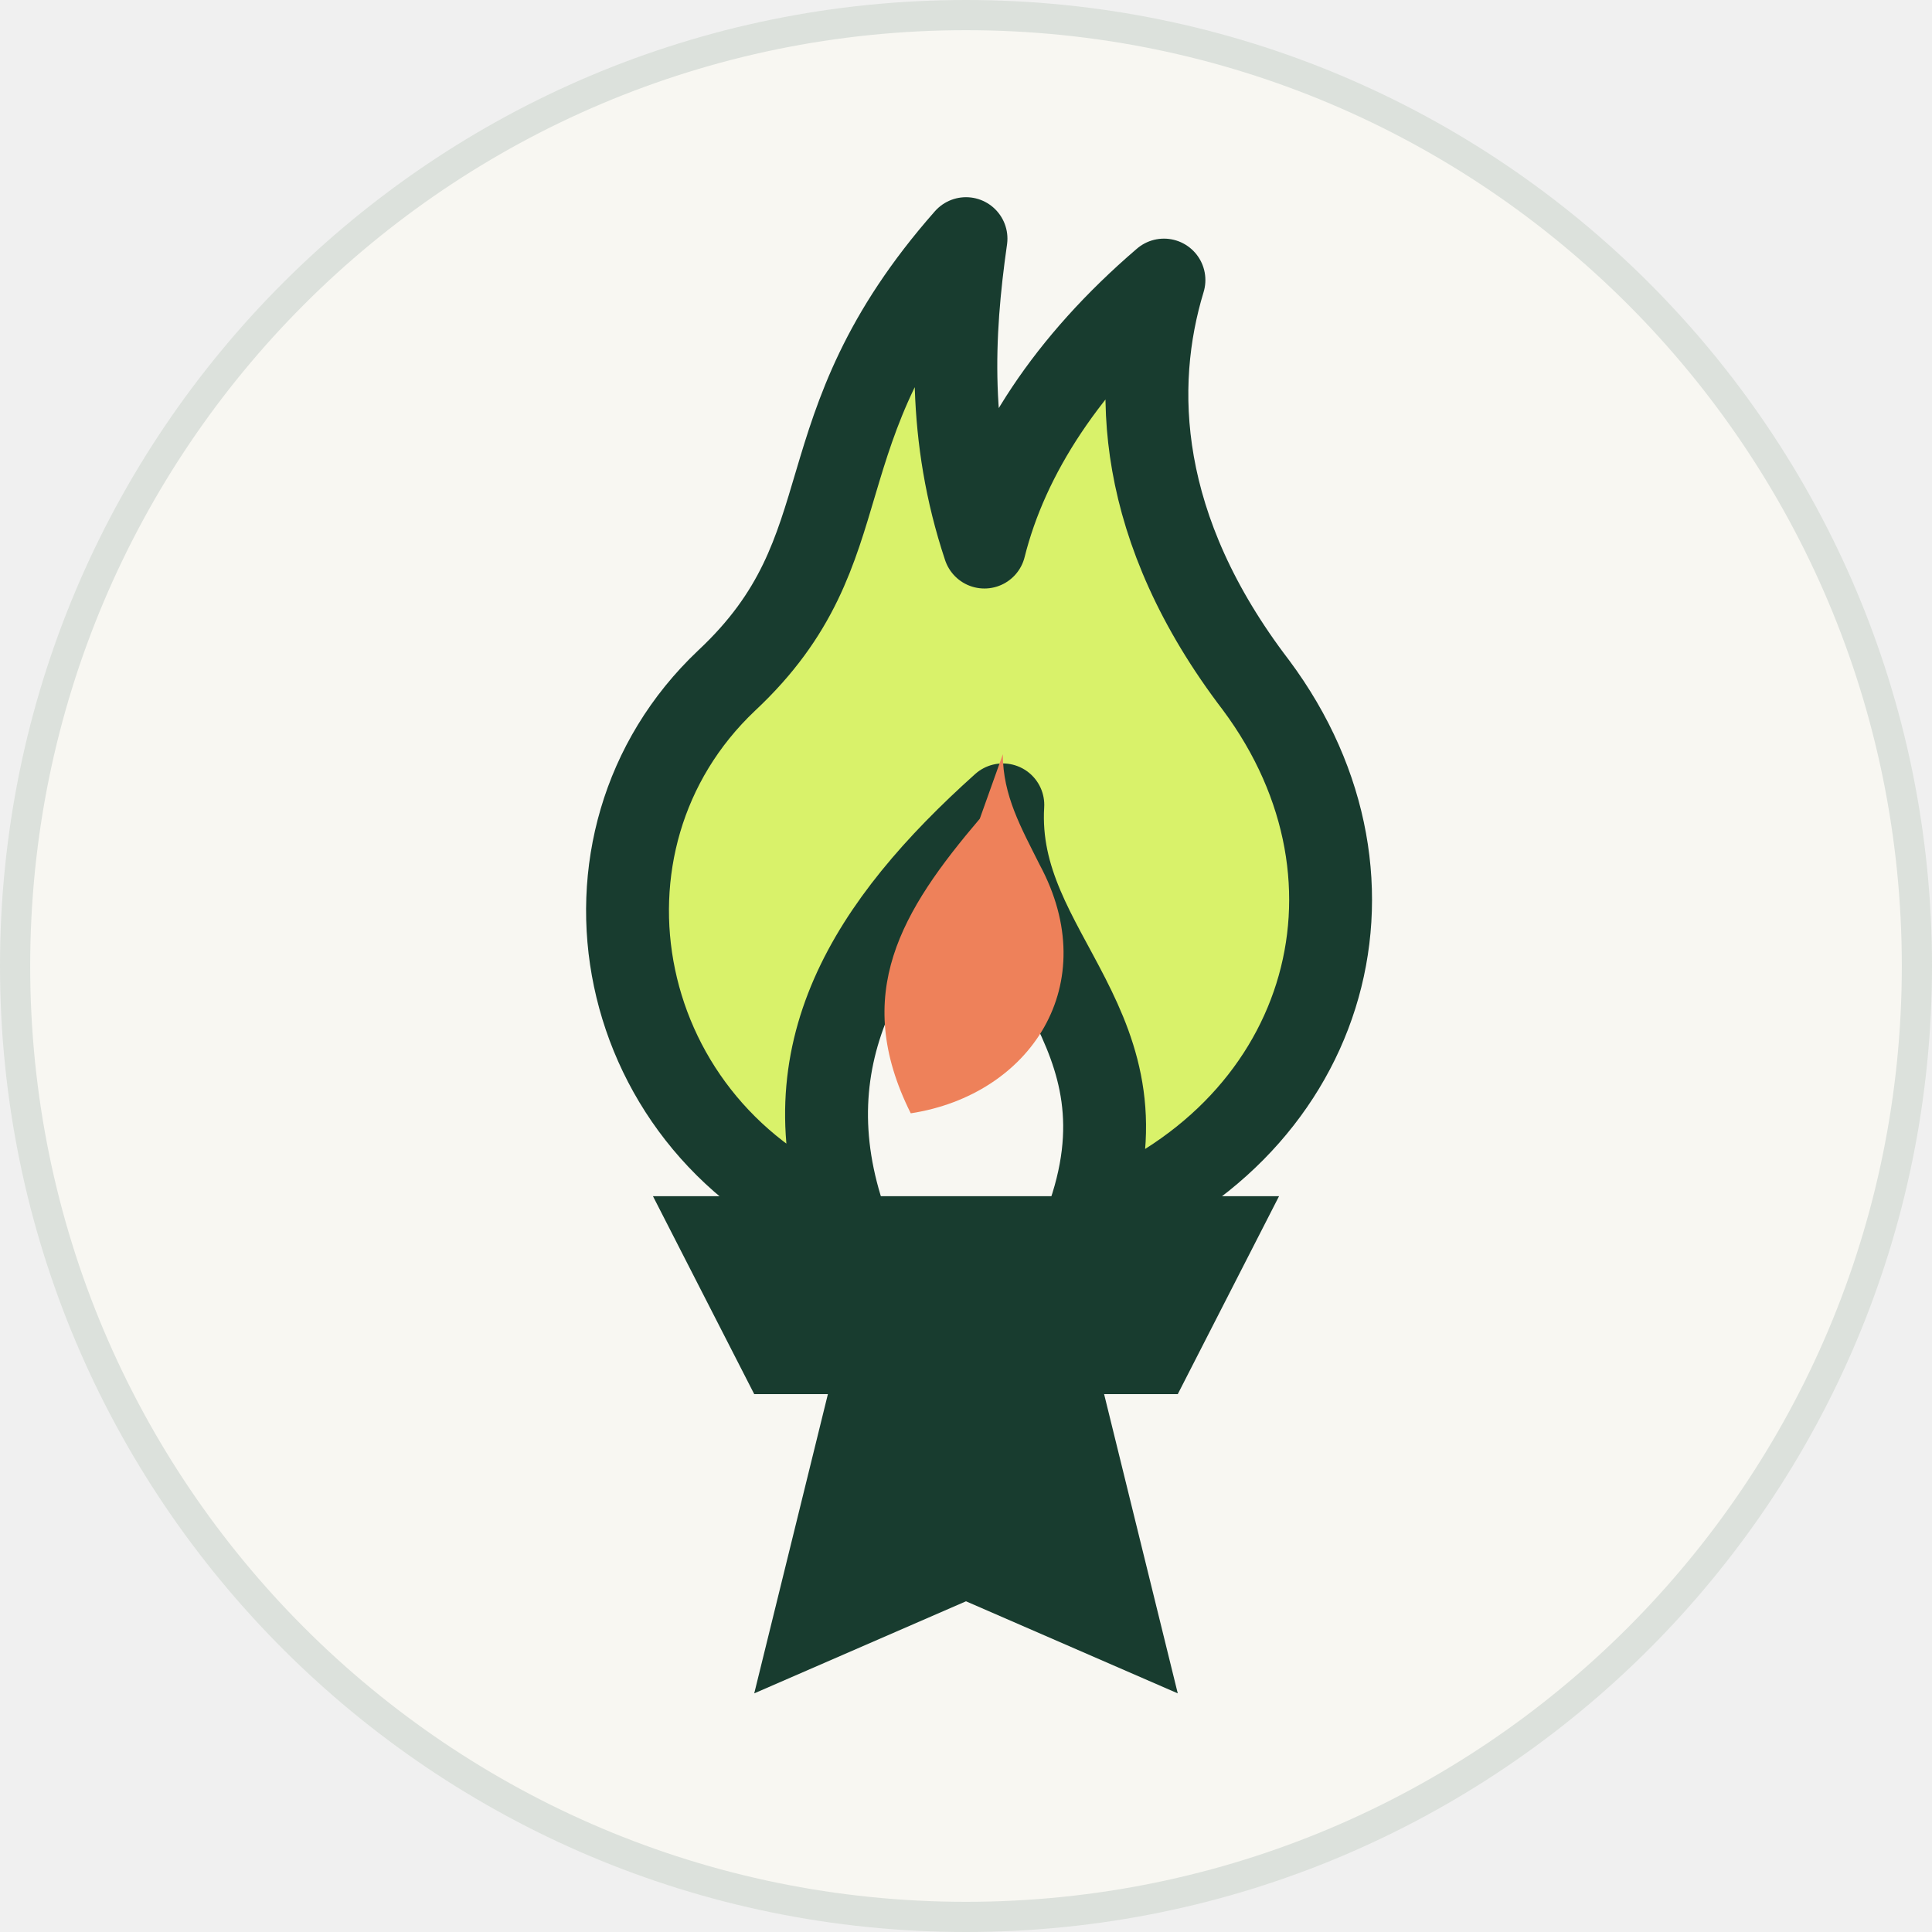
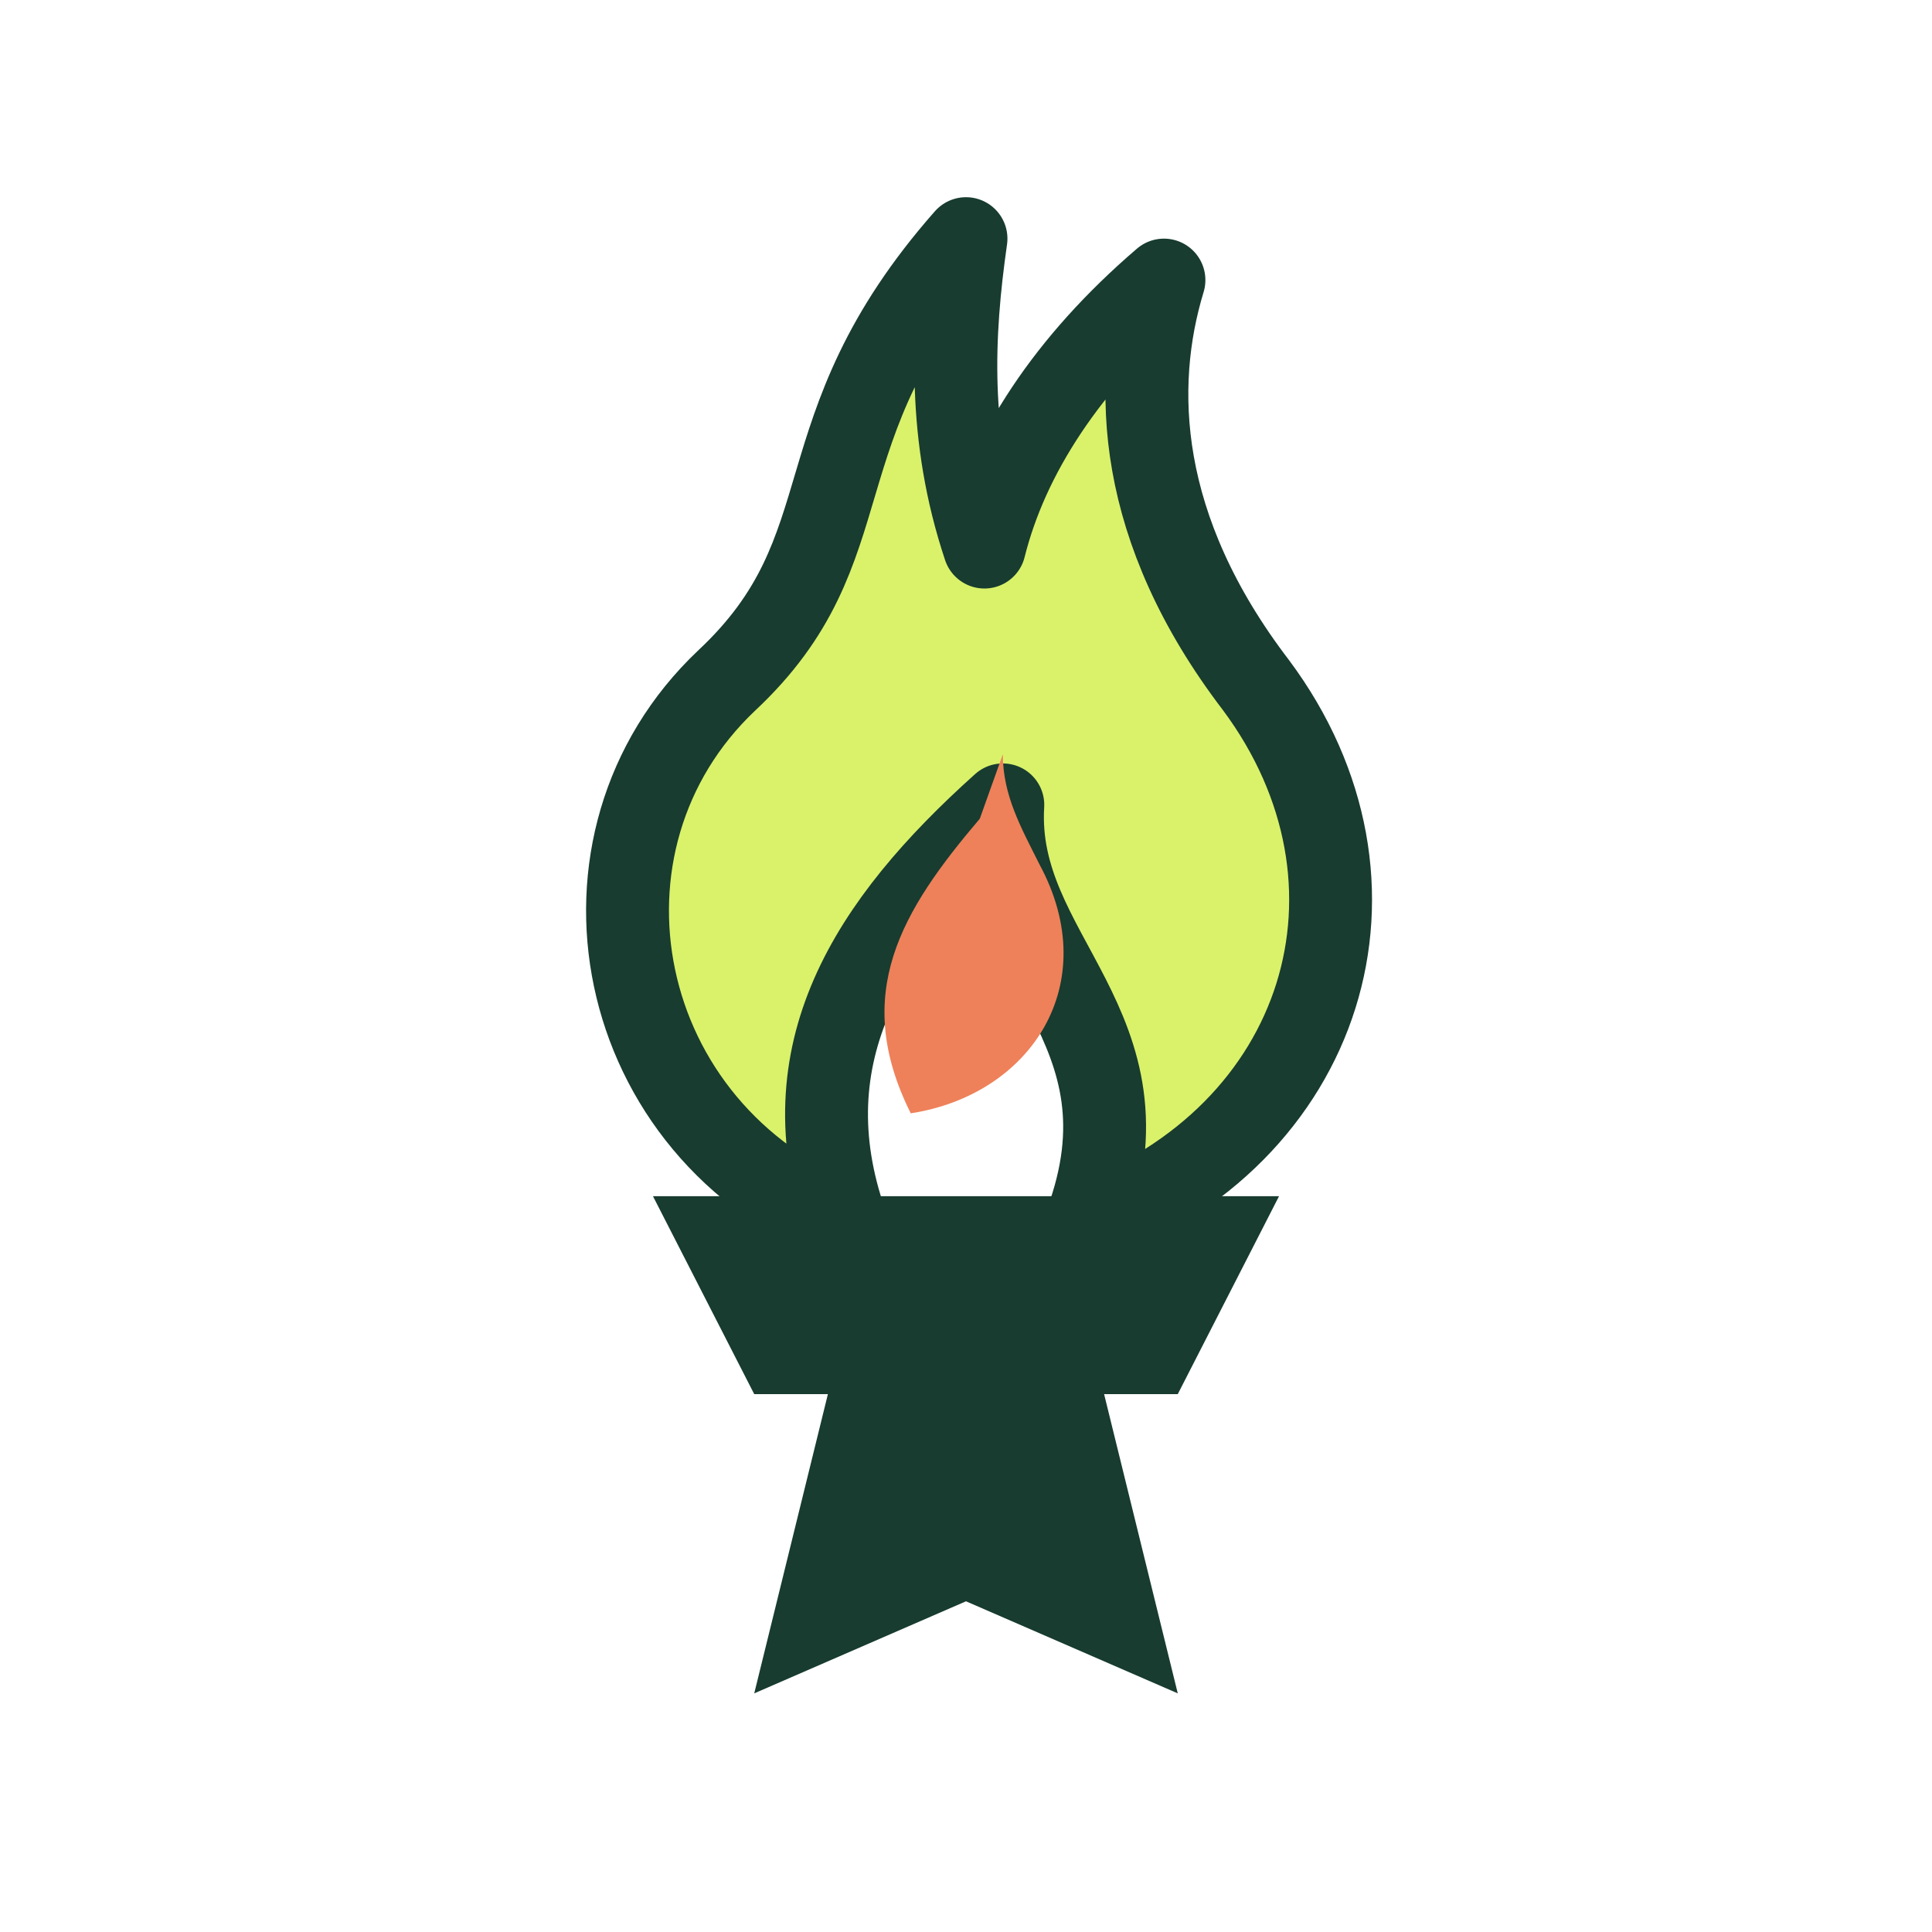
<svg xmlns="http://www.w3.org/2000/svg" viewBox="0 0 512 512">
-   <circle cx="256" cy="256" r="252" fill="#f8f7f2" stroke="#dce1dc" stroke-width="8" />
+   <rect width="512" height="512" fill="#ffffff" />
  <g transform="translate(60.8 36.4) scale(12.2)">
    <path d="M16 2.2c-3.7 4.2-2.1 6.7-5.2 9.6-3.7 3.5-2.5 9.8 2.6 11.8-1.3-3.7.5-6.5 3.4-9.1-.2 3.3 3.4 4.8 1.8 9.1 5.2-1.9 6.9-7.4 3.7-11.7-2.6-3.4-2.7-6.5-2-8.8-2.1 1.8-3.4 3.8-3.9 5.8-.8-2.4-.7-4.6-.4-6.7Z" fill="#d9f26a" stroke="#183c2f" stroke-width="1.8" stroke-linejoin="round" />
    <path d="M16.3 14.8c-1.7 2-2.8 3.8-1.5 6.4 2.6-.4 4.2-2.8 2.8-5.4-.4-.8-.8-1.5-.8-2.4l-.5 1.4Z" fill="#ee815a" />
    <path d="M9.2 23h13.6l-2.2 4.3h-9.2L9.2 23Z" fill="#183c2f" />
    <path d="M13 27.3h6l1.6 6.5-4.6-2-4.6 2 1.6-6.5Z" fill="#183c2f" />
  </g>
</svg>
